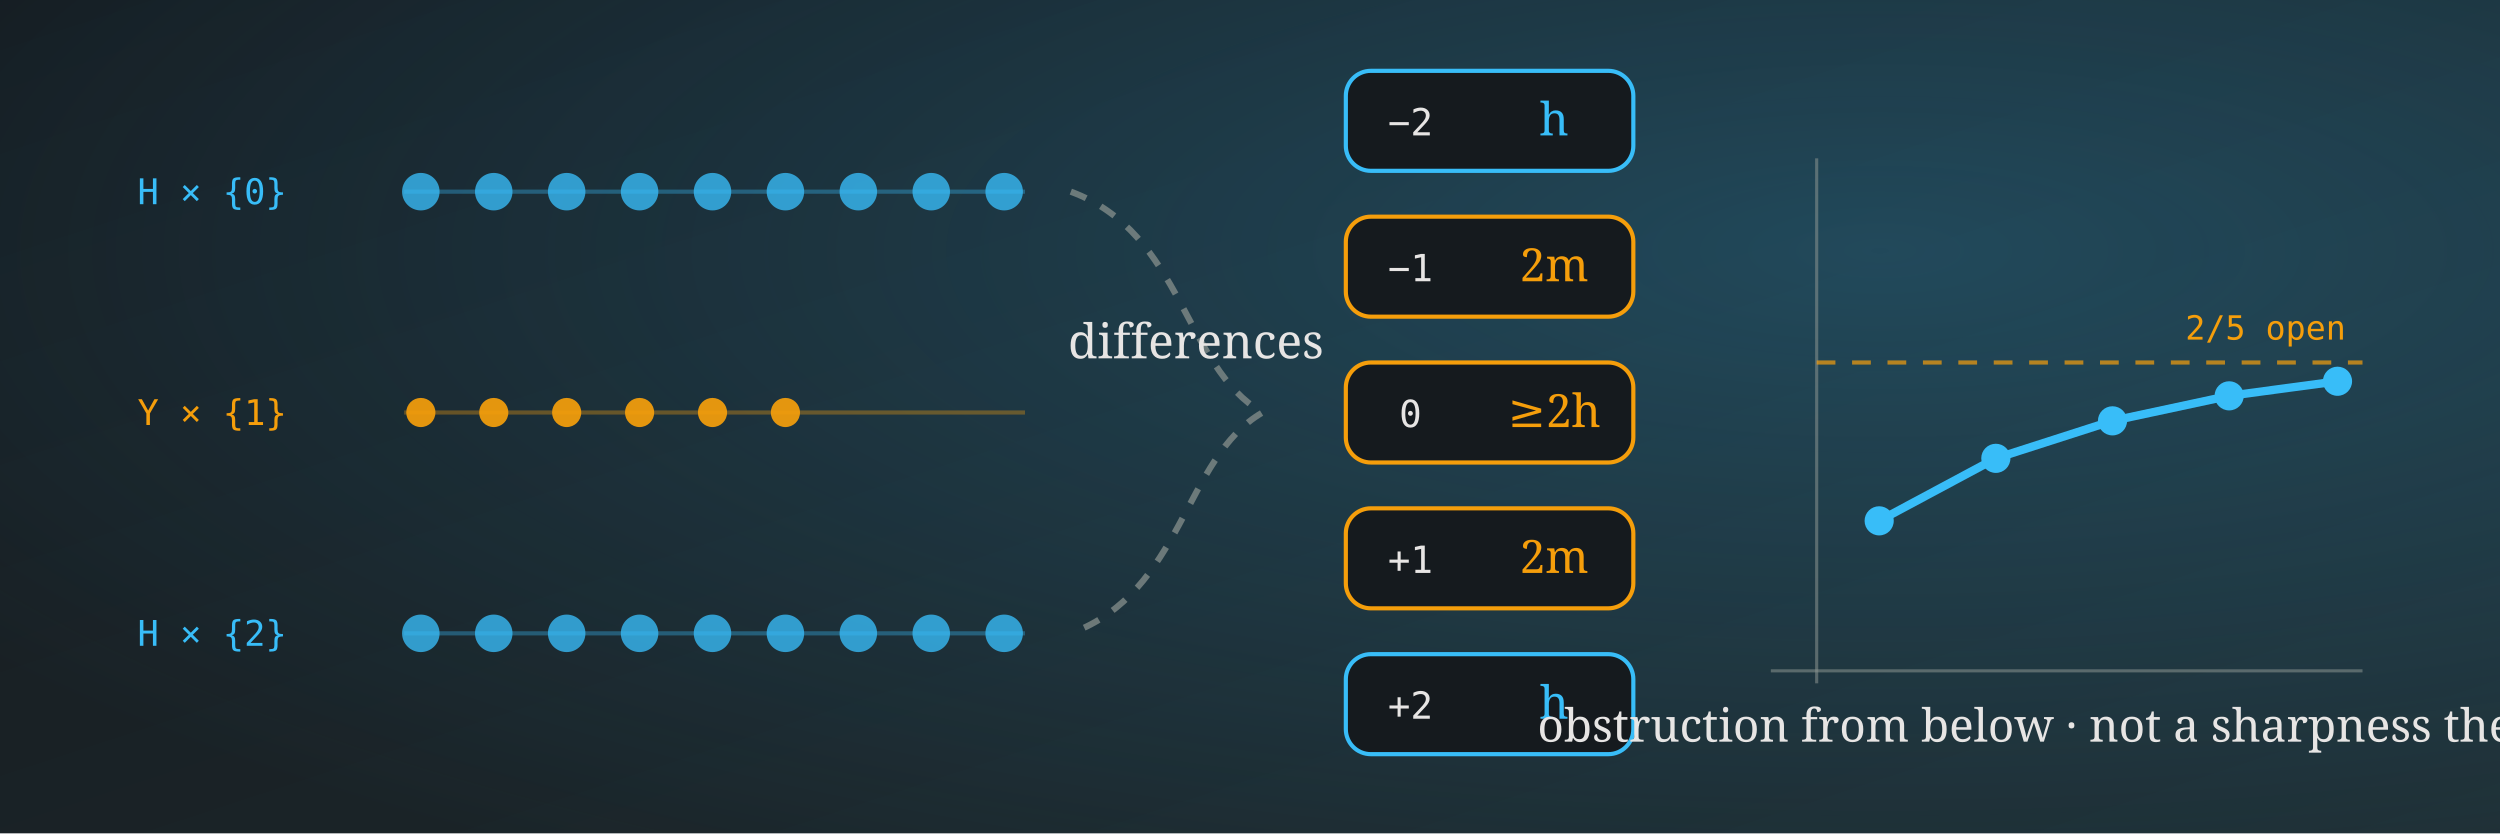
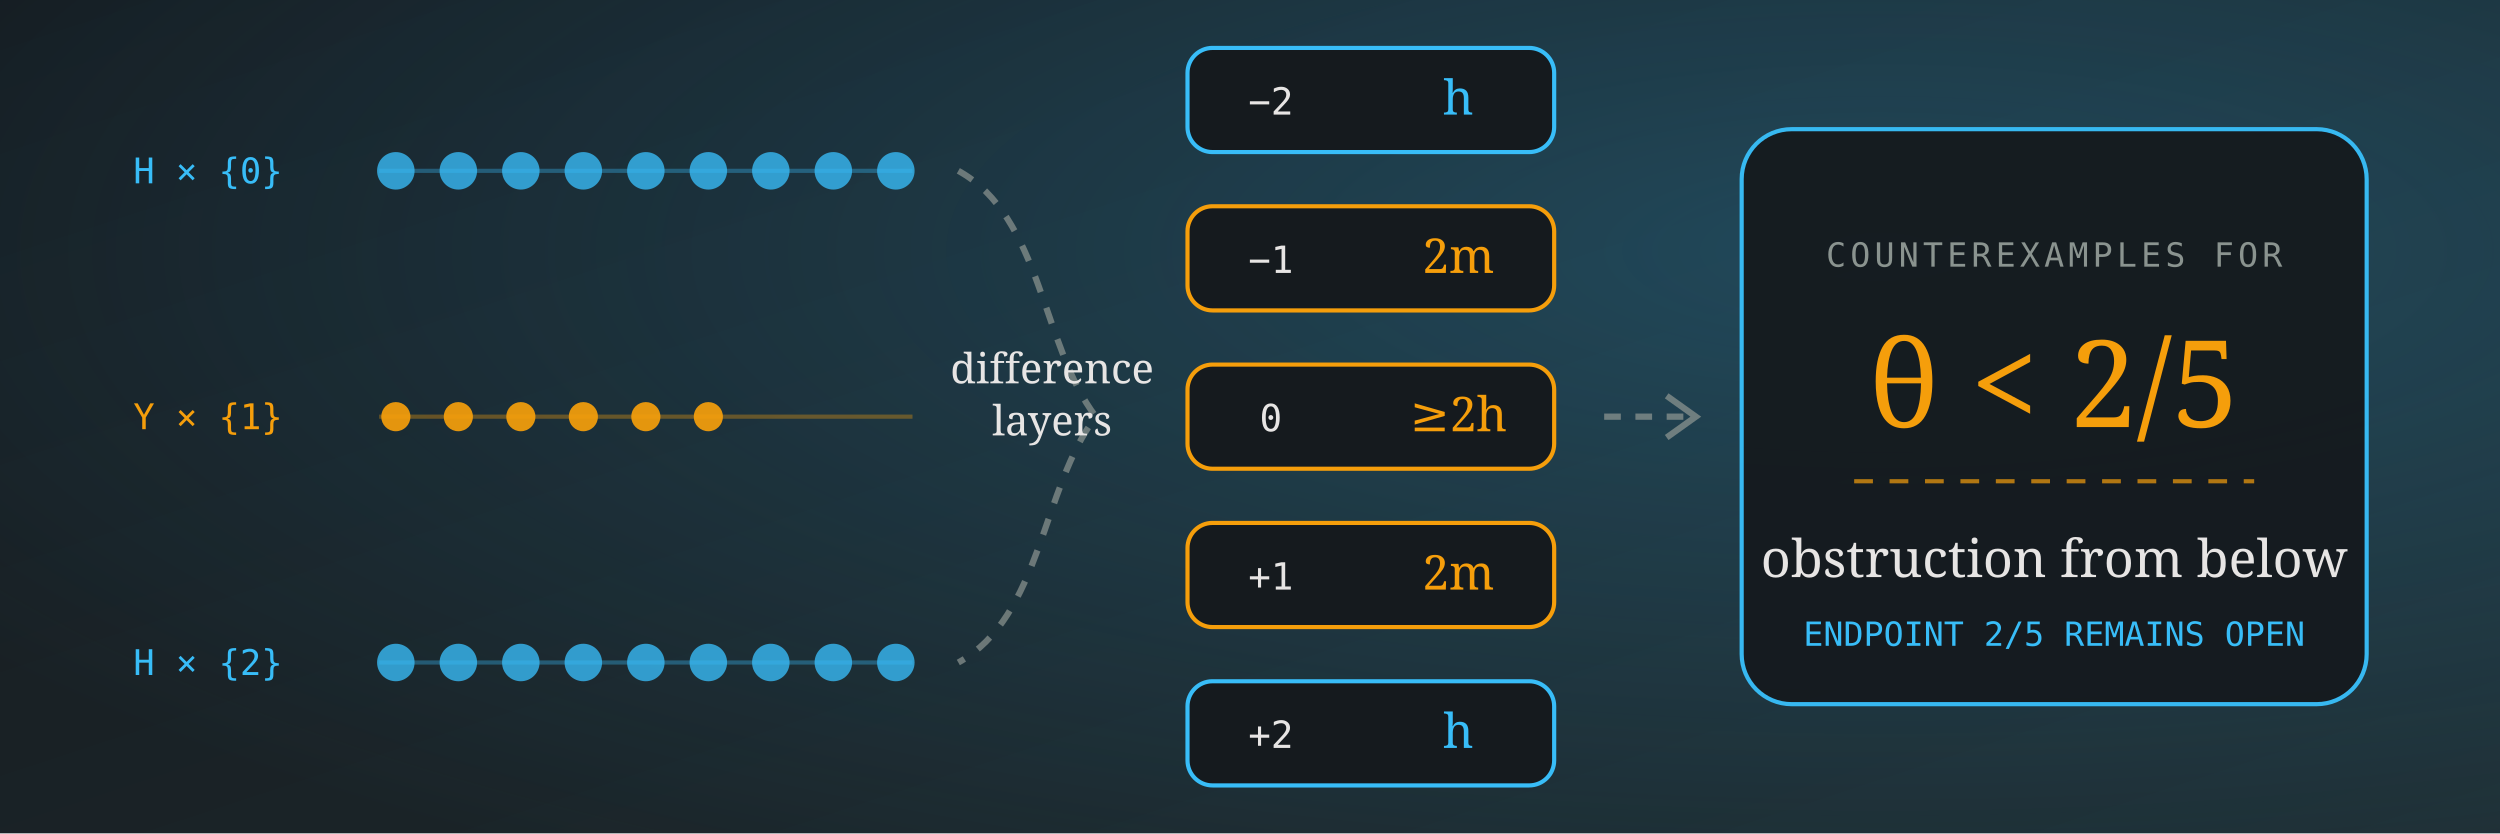
<svg xmlns="http://www.w3.org/2000/svg" viewBox="0 0 1200 400" role="img" aria-hidden="true">
  <defs>
    <linearGradient id="bg" x1="0" y1="0" x2="1" y2="1">
      <stop offset="0" stop-color="#151a1e" />
      <stop offset="1" stop-color="#1e2a2e" />
    </linearGradient>
    <radialGradient id="glow" cx="0.75" cy="0.3" r="0.9">
      <stop offset="0" stop-color="#38bdf8" stop-opacity="0.25" />
      <stop offset="1" stop-color="#38bdf8" stop-opacity="0" />
    </radialGradient>
  </defs>
  <rect width="1200" height="400" fill="url(#bg)" />
  <rect width="1200" height="400" fill="url(#glow)" />
-   <text x="66" y="98" font-family="ui-monospace,monospace" font-size="17" fill="#38bdf8">H × {0}</text>
-   <circle cx="202" cy="92" r="9" fill="#38bdf8" opacity="0.78" />
-   <circle cx="237" cy="92" r="9" fill="#38bdf8" opacity="0.78" />
-   <circle cx="272" cy="92" r="9" fill="#38bdf8" opacity="0.78" />
-   <circle cx="307" cy="92" r="9" fill="#38bdf8" opacity="0.78" />
-   <circle cx="342" cy="92" r="9" fill="#38bdf8" opacity="0.78" />
-   <circle cx="377" cy="92" r="9" fill="#38bdf8" opacity="0.78" />
-   <circle cx="412" cy="92" r="9" fill="#38bdf8" opacity="0.78" />
-   <circle cx="447" cy="92" r="9" fill="#38bdf8" opacity="0.78" />
-   <circle cx="482" cy="92" r="9" fill="#38bdf8" opacity="0.78" />
-   <line x1="194" y1="92" x2="492" y2="92" stroke="#38bdf8" stroke-width="2" opacity=".34" />
-   <text x="66" y="204" font-family="ui-monospace,monospace" font-size="17" fill="#f59e0b">Y × {1}</text>
-   <circle cx="202" cy="198" r="7" fill="#f59e0b" opacity="0.92" />
-   <circle cx="237" cy="198" r="7" fill="#f59e0b" opacity="0.92" />
-   <circle cx="272" cy="198" r="7" fill="#f59e0b" opacity="0.92" />
-   <circle cx="307" cy="198" r="7" fill="#f59e0b" opacity="0.92" />
-   <circle cx="342" cy="198" r="7" fill="#f59e0b" opacity="0.92" />
-   <circle cx="377" cy="198" r="7" fill="#f59e0b" opacity="0.92" />
-   <line x1="194" y1="198" x2="492" y2="198" stroke="#f59e0b" stroke-width="2" opacity=".34" />
-   <text x="66" y="310" font-family="ui-monospace,monospace" font-size="17" fill="#38bdf8">H × {2}</text>
-   <circle cx="202" cy="304" r="9" fill="#38bdf8" opacity="0.78" />
-   <circle cx="237" cy="304" r="9" fill="#38bdf8" opacity="0.78" />
-   <circle cx="272" cy="304" r="9" fill="#38bdf8" opacity="0.78" />
-   <circle cx="307" cy="304" r="9" fill="#38bdf8" opacity="0.78" />
-   <circle cx="342" cy="304" r="9" fill="#38bdf8" opacity="0.78" />
-   <circle cx="377" cy="304" r="9" fill="#38bdf8" opacity="0.78" />
-   <circle cx="412" cy="304" r="9" fill="#38bdf8" opacity="0.78" />
-   <circle cx="447" cy="304" r="9" fill="#38bdf8" opacity="0.78" />
-   <circle cx="482" cy="304" r="9" fill="#38bdf8" opacity="0.78" />
-   <line x1="194" y1="304" x2="492" y2="304" stroke="#38bdf8" stroke-width="2" opacity=".34" />
-   <path d="M 514 92 C 568 112, 568 176, 606 198 C 568 220, 568 284, 514 304" fill="none" stroke="#8a938f" stroke-width="3" stroke-dasharray="8 8" opacity=".72" />
-   <text x="574" y="172" text-anchor="middle" font-family="Georgia" font-size="23" fill="#e7e5e4">differences</text>
-   <rect x="646" y="34" width="138" height="48" rx="12" fill="#151a1e" stroke="#38bdf8" stroke-width="2" />
-   <text x="677" y="65" text-anchor="middle" font-family="ui-monospace,monospace" font-size="18" fill="#e7e5e4">−2</text>
-   <text x="746" y="65" text-anchor="middle" font-family="Georgia" font-size="22" fill="#38bdf8">h</text>
-   <rect x="646" y="104" width="138" height="48" rx="12" fill="#151a1e" stroke="#f59e0b" stroke-width="2" />
-   <text x="677" y="135" text-anchor="middle" font-family="ui-monospace,monospace" font-size="18" fill="#e7e5e4">−1</text>
-   <text x="746" y="135" text-anchor="middle" font-family="Georgia" font-size="22" fill="#f59e0b">2m</text>
-   <rect x="646" y="174" width="138" height="48" rx="12" fill="#151a1e" stroke="#f59e0b" stroke-width="2" />
-   <text x="677" y="205" text-anchor="middle" font-family="ui-monospace,monospace" font-size="18" fill="#e7e5e4">0</text>
-   <text x="746" y="205" text-anchor="middle" font-family="Georgia" font-size="22" fill="#f59e0b">≥2h</text>
-   <rect x="646" y="244" width="138" height="48" rx="12" fill="#151a1e" stroke="#f59e0b" stroke-width="2" />
-   <text x="677" y="275" text-anchor="middle" font-family="ui-monospace,monospace" font-size="18" fill="#e7e5e4">+1</text>
-   <text x="746" y="275" text-anchor="middle" font-family="Georgia" font-size="22" fill="#f59e0b">2m</text>
-   <rect x="646" y="314" width="138" height="48" rx="12" fill="#151a1e" stroke="#38bdf8" stroke-width="2" />
-   <text x="677" y="345" text-anchor="middle" font-family="ui-monospace,monospace" font-size="18" fill="#e7e5e4">+2</text>
-   <text x="746" y="345" text-anchor="middle" font-family="Georgia" font-size="22" fill="#38bdf8">h</text>
-   <line x1="850" y1="322" x2="1134" y2="322" stroke="#8a938f" stroke-width="1.5" opacity=".55" />
-   <line x1="872" y1="328" x2="872" y2="76" stroke="#8a938f" stroke-width="1.5" opacity=".55" />
-   <line x1="872" y1="174" x2="1134" y2="174" stroke="#f59e0b" stroke-width="2" stroke-dasharray="9 8" opacity=".7" />
-   <text x="1126" y="163" text-anchor="end" font-family="ui-monospace,monospace" font-size="16" fill="#f59e0b">2/5 open</text>
-   <path d="M 902 250 L 958 220 L 1014 202 L 1070 190 L 1122 183" fill="none" stroke="#38bdf8" stroke-width="4" />
-   <circle cx="902" cy="250" r="7" fill="#38bdf8" />
-   <circle cx="958" cy="220" r="7" fill="#38bdf8" />
-   <circle cx="1014" cy="202" r="7" fill="#38bdf8" />
-   <circle cx="1070" cy="190" r="7" fill="#38bdf8" />
-   <circle cx="1122" cy="183" r="7" fill="#38bdf8" />
-   <text x="1000" y="356" text-anchor="middle" font-family="Georgia" font-size="22" fill="#e7e5e4">obstruction from below · not a sharpness theorem</text>
+   <text x="64" y="88" font-family="ui-monospace,monospace" font-size="17" fill="#38bdf8">H × {0}</text>
+   <circle cx="190" cy="82" r="9" fill="#38bdf8" opacity="0.78" />
+   <circle cx="220" cy="82" r="9" fill="#38bdf8" opacity="0.78" />
+   <circle cx="250" cy="82" r="9" fill="#38bdf8" opacity="0.78" />
+   <circle cx="280" cy="82" r="9" fill="#38bdf8" opacity="0.78" />
+   <circle cx="310" cy="82" r="9" fill="#38bdf8" opacity="0.78" />
+   <circle cx="340" cy="82" r="9" fill="#38bdf8" opacity="0.78" />
+   <circle cx="370" cy="82" r="9" fill="#38bdf8" opacity="0.78" />
+   <circle cx="400" cy="82" r="9" fill="#38bdf8" opacity="0.78" />
+   <circle cx="430" cy="82" r="9" fill="#38bdf8" opacity="0.78" />
+   <line x1="182" y1="82" x2="438" y2="82" stroke="#38bdf8" stroke-width="2" opacity=".34" />
+   <text x="64" y="206" font-family="ui-monospace,monospace" font-size="17" fill="#f59e0b">Y × {1}</text>
+   <circle cx="190" cy="200" r="7" fill="#f59e0b" opacity="0.92" />
+   <circle cx="220" cy="200" r="7" fill="#f59e0b" opacity="0.92" />
+   <circle cx="250" cy="200" r="7" fill="#f59e0b" opacity="0.92" />
+   <circle cx="280" cy="200" r="7" fill="#f59e0b" opacity="0.92" />
+   <circle cx="310" cy="200" r="7" fill="#f59e0b" opacity="0.92" />
+   <circle cx="340" cy="200" r="7" fill="#f59e0b" opacity="0.92" />
+   <line x1="182" y1="200" x2="438" y2="200" stroke="#f59e0b" stroke-width="2" opacity=".34" />
+   <text x="64" y="324" font-family="ui-monospace,monospace" font-size="17" fill="#38bdf8">H × {2}</text>
+   <circle cx="190" cy="318" r="9" fill="#38bdf8" opacity="0.78" />
+   <circle cx="220" cy="318" r="9" fill="#38bdf8" opacity="0.78" />
+   <circle cx="250" cy="318" r="9" fill="#38bdf8" opacity="0.78" />
+   <circle cx="280" cy="318" r="9" fill="#38bdf8" opacity="0.78" />
+   <circle cx="310" cy="318" r="9" fill="#38bdf8" opacity="0.78" />
+   <circle cx="340" cy="318" r="9" fill="#38bdf8" opacity="0.78" />
+   <circle cx="370" cy="318" r="9" fill="#38bdf8" opacity="0.78" />
+   <circle cx="400" cy="318" r="9" fill="#38bdf8" opacity="0.78" />
+   <circle cx="430" cy="318" r="9" fill="#38bdf8" opacity="0.78" />
+   <line x1="182" y1="318" x2="438" y2="318" stroke="#38bdf8" stroke-width="2" opacity=".34" />
+   <path d="M 460 82 C 500 104, 500 166, 526 200 C 500 234, 500 296, 460 318" fill="none" stroke="#8a938f" stroke-width="3" stroke-dasharray="8 8" opacity=".72" />
+   <text x="505" y="184" text-anchor="middle" font-family="Georgia" font-size="20" fill="#e7e5e4">difference</text>
+   <text x="505" y="209" text-anchor="middle" font-family="Georgia" font-size="20" fill="#e7e5e4">layers</text>
+   <rect x="570" y="23" width="176" height="50" rx="12" fill="#151a1e" stroke="#38bdf8" stroke-width="2" />
+   <text x="610" y="55" text-anchor="middle" font-family="ui-monospace,monospace" font-size="18" fill="#e7e5e4">−2</text>
+   <text x="700" y="55" text-anchor="middle" font-family="Georgia" font-size="23" fill="#38bdf8">h</text>
+   <rect x="570" y="99" width="176" height="50" rx="12" fill="#151a1e" stroke="#f59e0b" stroke-width="2" />
+   <text x="610" y="131" text-anchor="middle" font-family="ui-monospace,monospace" font-size="18" fill="#e7e5e4">−1</text>
+   <text x="700" y="131" text-anchor="middle" font-family="Georgia" font-size="23" fill="#f59e0b">2m</text>
+   <rect x="570" y="175" width="176" height="50" rx="12" fill="#151a1e" stroke="#f59e0b" stroke-width="2" />
+   <text x="610" y="207" text-anchor="middle" font-family="ui-monospace,monospace" font-size="18" fill="#e7e5e4">0</text>
+   <text x="700" y="207" text-anchor="middle" font-family="Georgia" font-size="23" fill="#f59e0b">≥2h</text>
+   <rect x="570" y="251" width="176" height="50" rx="12" fill="#151a1e" stroke="#f59e0b" stroke-width="2" />
+   <text x="610" y="283" text-anchor="middle" font-family="ui-monospace,monospace" font-size="18" fill="#e7e5e4">+1</text>
+   <text x="700" y="283" text-anchor="middle" font-family="Georgia" font-size="23" fill="#f59e0b">2m</text>
+   <rect x="570" y="327" width="176" height="50" rx="12" fill="#151a1e" stroke="#38bdf8" stroke-width="2" />
+   <text x="610" y="359" text-anchor="middle" font-family="ui-monospace,monospace" font-size="18" fill="#e7e5e4">+2</text>
+   <text x="700" y="359" text-anchor="middle" font-family="Georgia" font-size="23" fill="#38bdf8">h</text>
+   <path d="M 770 200 H 810" stroke="#8a938f" stroke-width="3" stroke-dasharray="8 7" opacity=".75" />
+   <path d="M 800 190 L 814 200 L 800 210" fill="none" stroke="#8a938f" stroke-width="3" opacity=".75" />
+   <rect x="836" y="62" width="300" height="276" rx="24" fill="#151a1e" stroke="#38bdf8" stroke-width="2" opacity=".96" />
+   <text x="986" y="128" text-anchor="middle" font-family="ui-monospace,monospace" font-size="16" letter-spacing="2" fill="#8a938f">COUNTEREXAMPLES FOR</text>
+   <text x="986" y="205" text-anchor="middle" font-family="Georgia" font-size="58" fill="#f59e0b">θ &lt; 2/5</text>
+   <line x1="890" y1="231" x2="1082" y2="231" stroke="#f59e0b" stroke-width="2" stroke-dasharray="9 8" opacity=".7" />
+   <text x="986" y="277" text-anchor="middle" font-family="Georgia" font-size="25" fill="#e7e5e4">obstruction from below</text>
+   <text x="986" y="310" text-anchor="middle" font-family="ui-monospace,monospace" font-size="16" fill="#38bdf8">ENDPOINT 2/5 REMAINS OPEN</text>
</svg>
